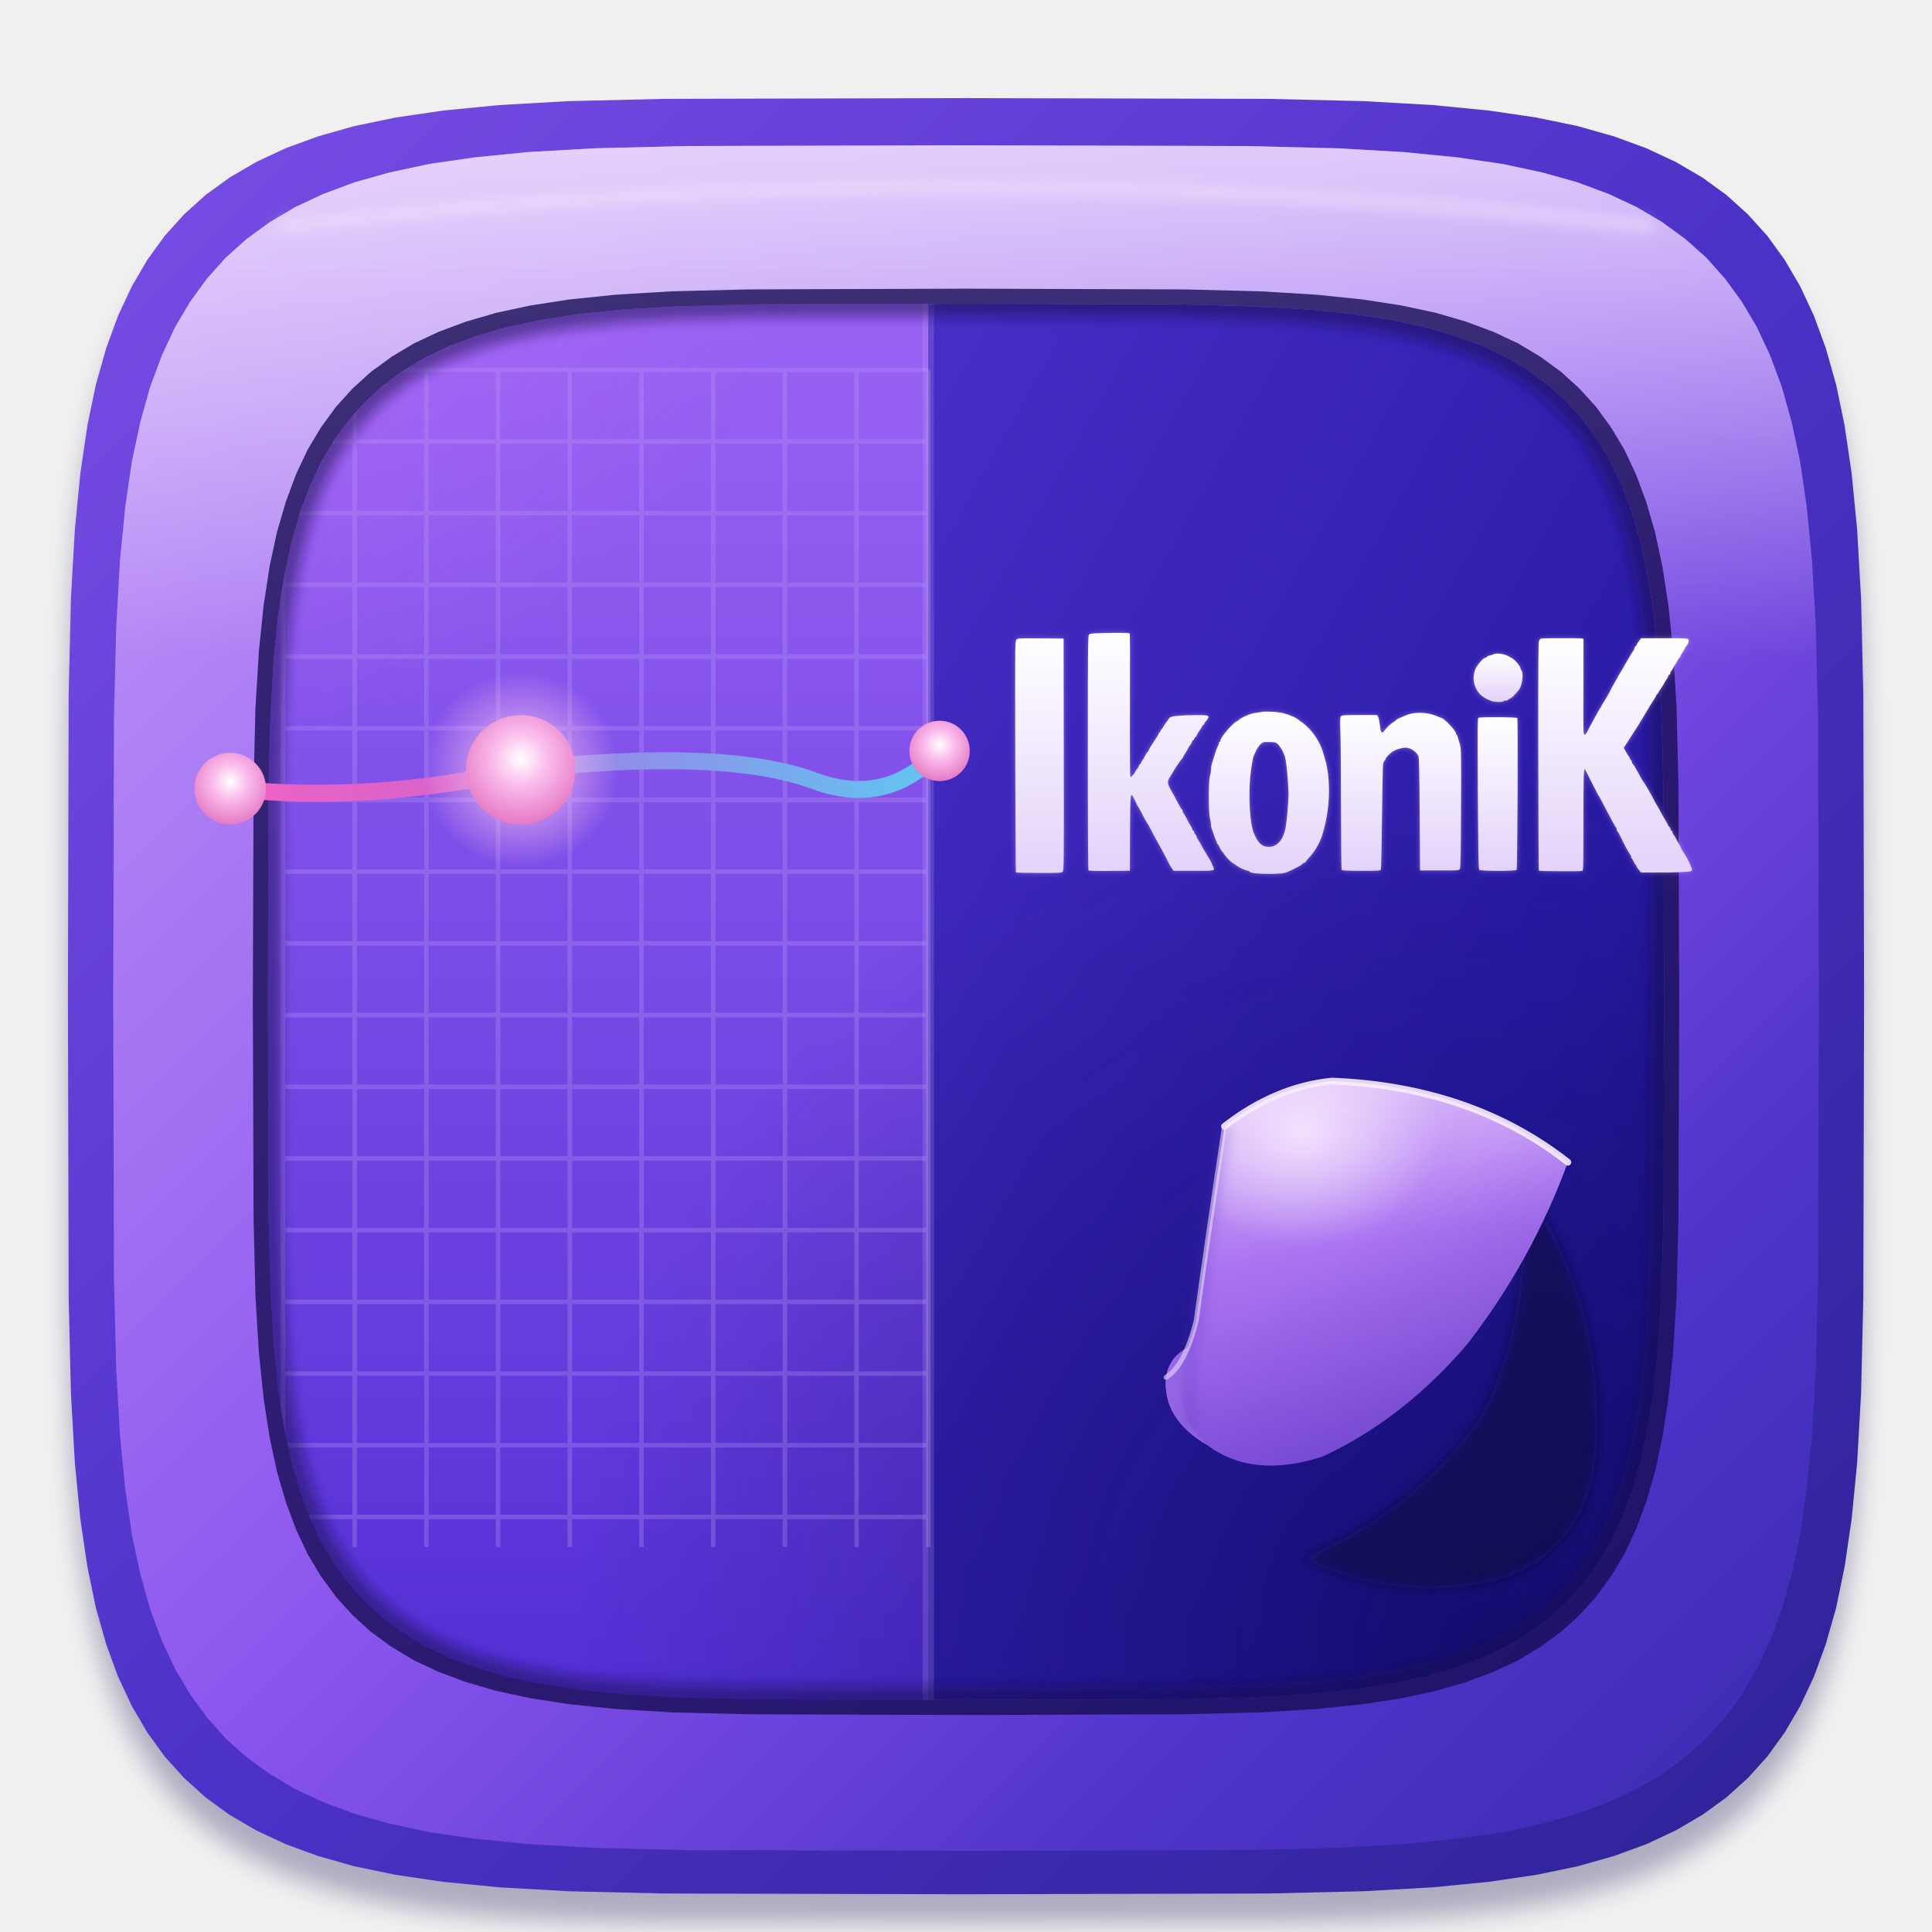
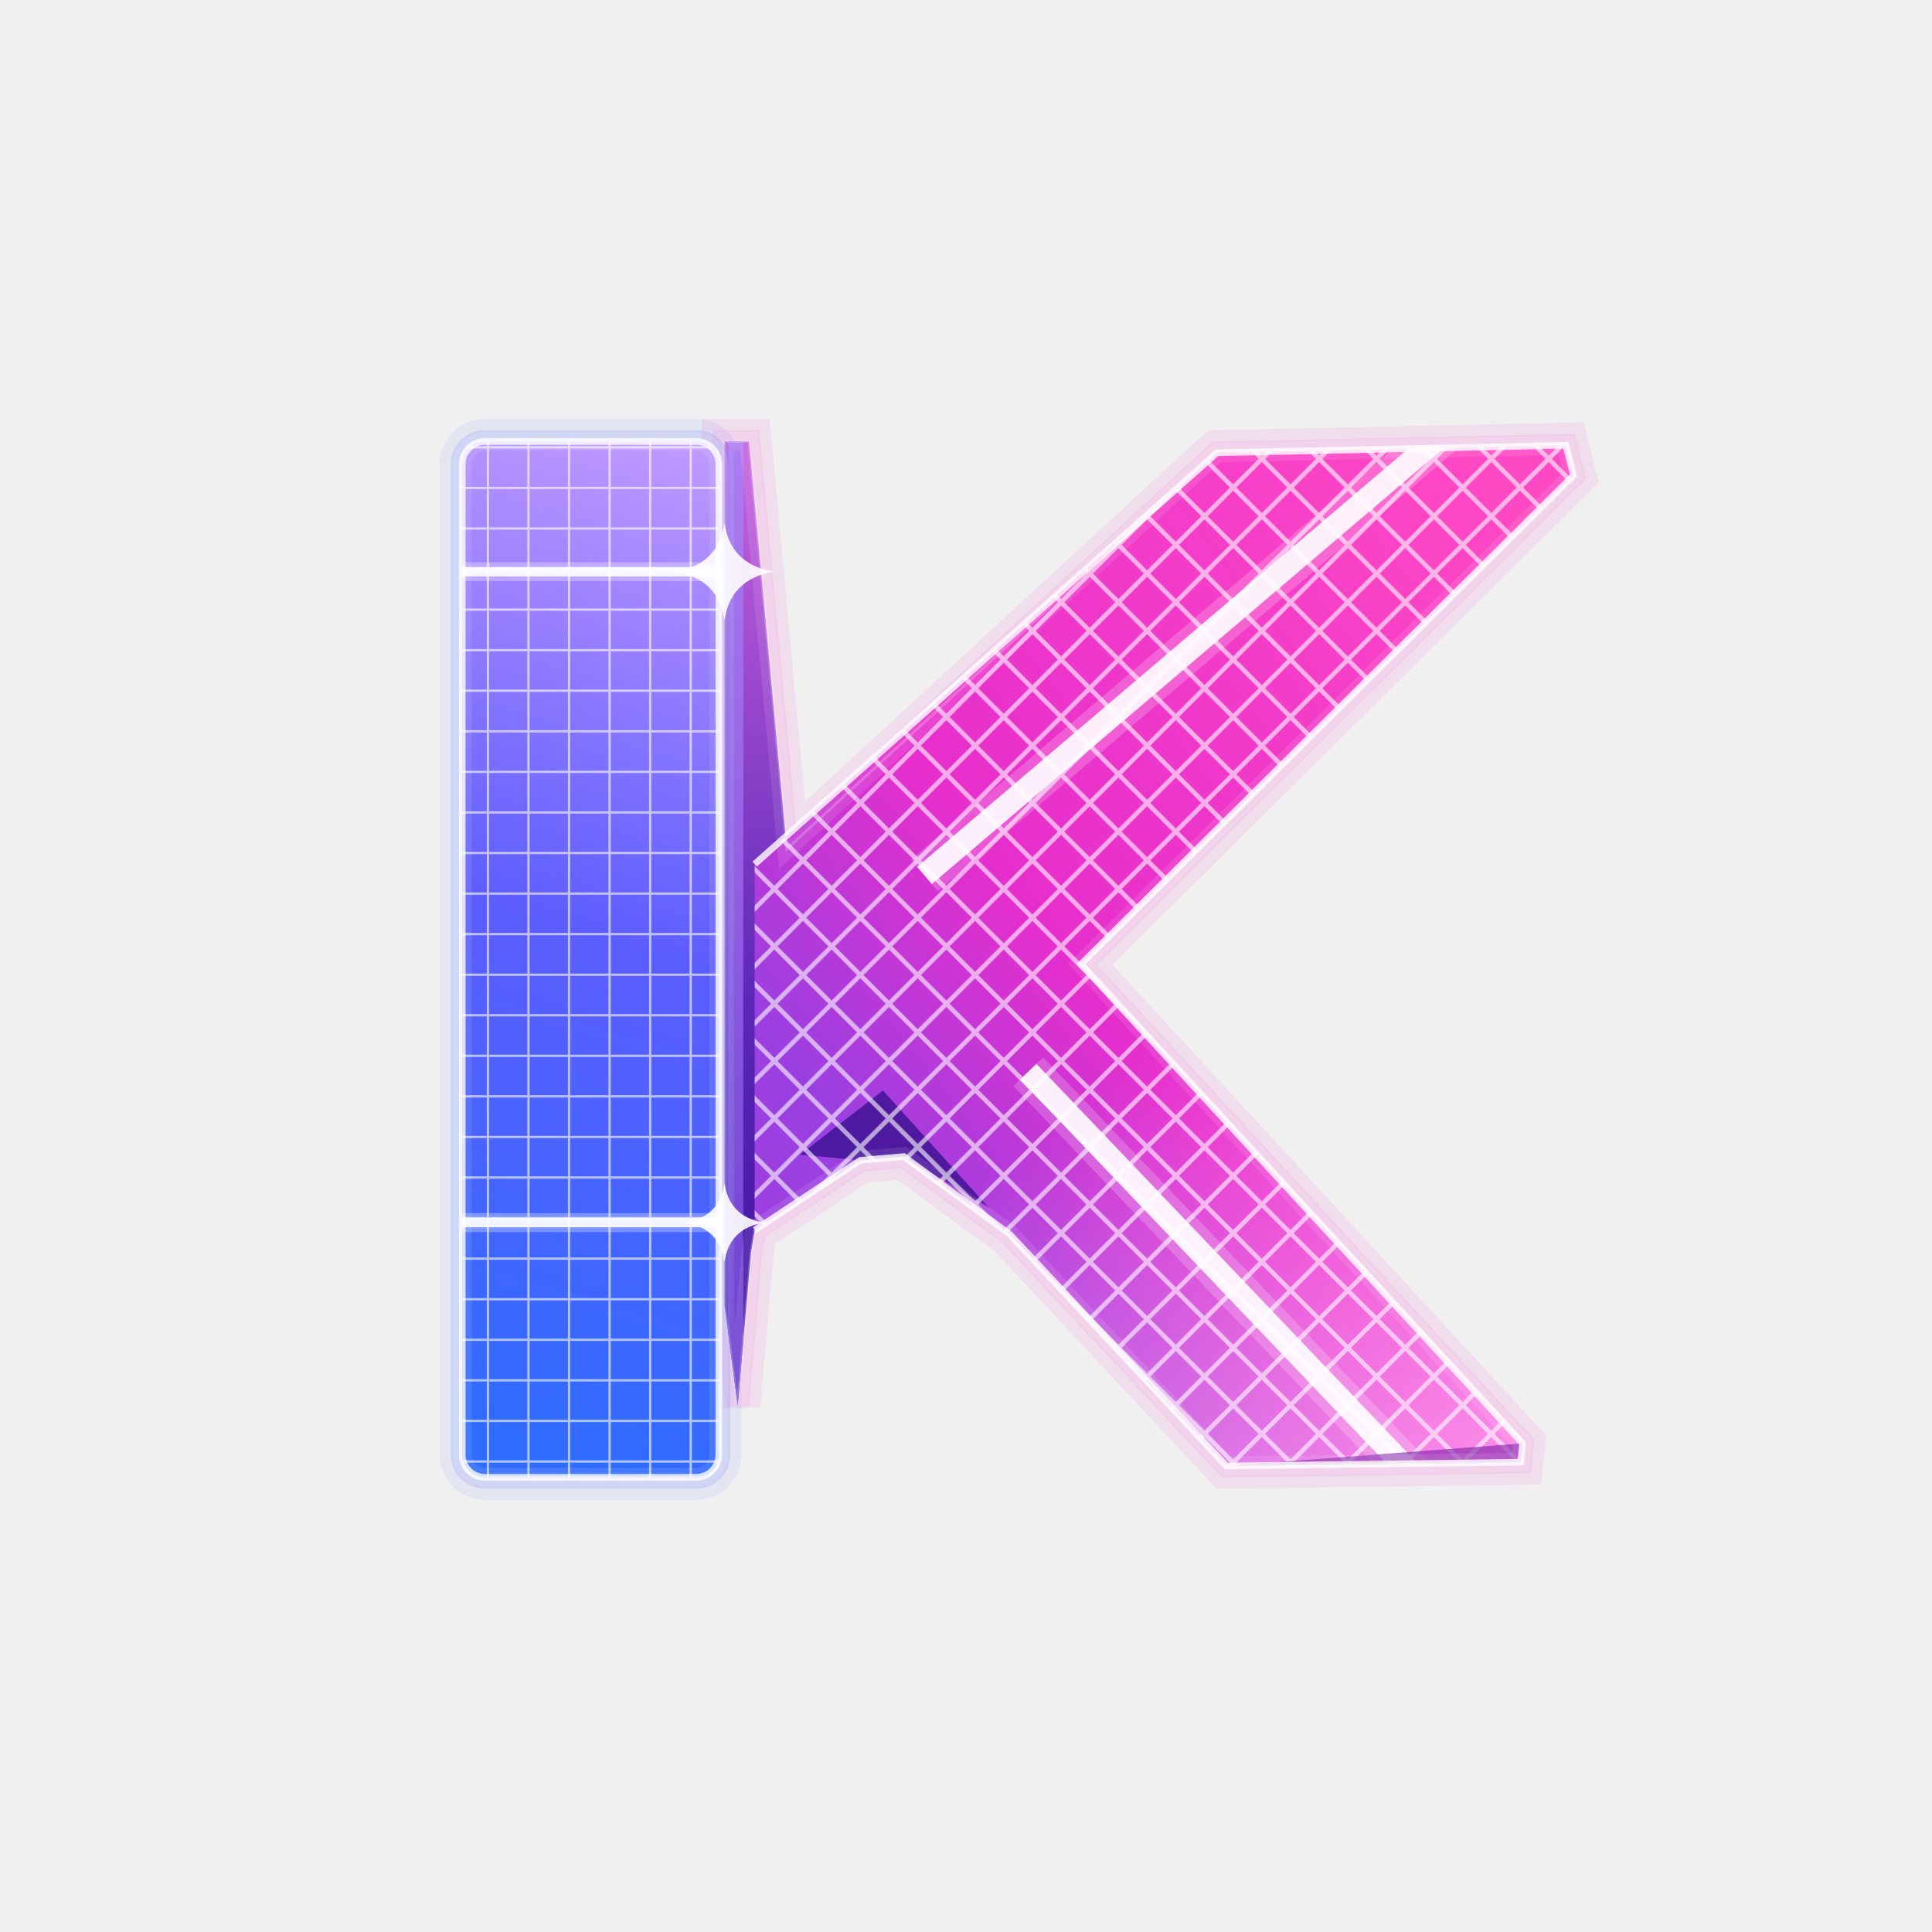
- <svg xmlns="http://www.w3.org/2000/svg" aria-labelledby="t d" viewBox="0 0 1024 1024">
+ <svg xmlns="http://www.w3.org/2000/svg" aria-labelledby="title desc" viewBox="0 0 1024 1024">
  <defs>
-     <linearGradient id="b" x1="0" x2="1" y1="0" y2="1">
-       <stop offset="0" stop-color="#7b4fe6" />
-       <stop offset=".5" stop-color="#4d32c8" />
-       <stop offset="1" stop-color="#2c2294" />
+     <linearGradient id="k" x1="245" x2="400" y1="760" y2="234" gradientUnits="userSpaceOnUse">
+       <stop offset="0" stop-color="#2f6bff" />
+       <stop offset=".5" stop-color="#5c5dff" />
+       <stop offset=".8" stop-color="#9c82ff" />
+       <stop offset="1" stop-color="#c39cff" />
    </linearGradient>
-     <linearGradient id="c" x1="0" x2="1" y1="0" y2="1">
-       <stop offset="0" stop-color="#c49af8" />
-       <stop offset=".5" stop-color="#8a55ee" />
-       <stop offset=".8" stop-color="#4e33c8" />
-       <stop offset="1" stop-color="#3a2bb0" />
+     <linearGradient id="f" x1="445" x2="830" y1="590" y2="290" gradientUnits="userSpaceOnUse">
+       <stop offset="0" stop-color="#9c3fe0" />
+       <stop offset=".3" stop-color="#e62ecc" />
+       <stop offset="1" stop-color="#ff49c4" />
    </linearGradient>
-     <linearGradient id="d" x1="0" x2="0" y1="0" y2="1">
-       <stop offset="0" stop-color="#efe2fd" />
-       <stop offset=".3" stop-color="#efe2fd" stop-opacity="0" />
+     <linearGradient id="i" x1="600" x2="790" y1="560" y2="800" gradientUnits="userSpaceOnUse">
+       <stop offset="0" stop-color="#ffb1f4" stop-opacity="0" />
+       <stop offset="1" stop-color="#ffa9f0" stop-opacity=".8" />
    </linearGradient>
-     <linearGradient id="g" x1="0" x2="0" y1="0" y2="1">
-       <stop offset="0" stop-color="#9a63f4" />
-       <stop offset="1" stop-color="#532fd6" />
+     <linearGradient id="e" x1="0" x2="0" y1="234" y2="760" gradientUnits="userSpaceOnUse">
+       <stop offset="0" stop-color="#b27cf0" />
+       <stop offset="1" stop-color="#6a35c8" />
    </linearGradient>
-     <linearGradient id="h" x1="0" x2="1" y1="0" y2="1">
-       <stop offset="0" stop-color="#4a2fc8" />
-       <stop offset=".6" stop-color="#281aa4" />
-       <stop offset="1" stop-color="#0e0967" />
+     <linearGradient id="c" x1="0" x2="0" y1="250" y2="720" gradientUnits="userSpaceOnUse">
+       <stop offset="0" stop-color="#c45fdc" />
+       <stop offset=".6" stop-color="#5b27b8" />
+       <stop offset="1" stop-color="#3d14a0" />
    </linearGradient>
-     <linearGradient id="s" x1="0" x2="0" y1="0" y2="1">
-       <stop offset="0" stop-color="#fff" />
-       <stop offset="1" stop-color="#e3d2fa" />
-     </linearGradient>
-     <linearGradient id="k" x1=".3" x2=".5" y1="-.1" y2="1">
-       <stop offset="0" stop-color="#ecd3fc" />
-       <stop offset=".5" stop-color="#a972f0" />
-       <stop offset="1" stop-color="#8351de" />
-     </linearGradient>
-     <linearGradient id="l" x1=".2" x2=".9" y1="0" y2="1">
-       <stop offset=".4" stop-color="#5b33c0" stop-opacity="0" />
-       <stop offset="1" stop-color="#3a2390" stop-opacity=".8" />
-     </linearGradient>
-     <linearGradient id="o" x1="0" x2="1" y1="0" y2="0">
-       <stop offset="0" stop-color="#f063c4" />
-       <stop offset="1" stop-color="#cf63ce" />
-     </linearGradient>
-     <linearGradient id="p" x1="0" x2="1" y1="0" y2="0">
-       <stop offset="0" stop-color="#a07be6" />
-       <stop offset="1" stop-color="#5fc7f1" />
-     </linearGradient>
-     <radialGradient id="j" cx=".2" cy=".2" r=".6">
-       <stop offset="0" stop-color="#d993fc" />
-       <stop offset=".6" stop-color="#b86ff6" stop-opacity=".5" />
-       <stop offset="1" stop-color="#b86ff6" stop-opacity="0" />
-     </radialGradient>
-     <radialGradient id="i" cx=".8" cy=".9" r=".6">
-       <stop offset="0" stop-color="#0e0a5e" stop-opacity=".6" />
-       <stop offset="1" stop-color="#0e0a5e" stop-opacity="0" />
-     </radialGradient>
-     <radialGradient id="n" cx=".5" cy=".5" r=".5">
-       <stop offset="0" stop-color="#fbefff" stop-opacity=".8" />
-       <stop offset="1" stop-color="#fbefff" stop-opacity="0" />
-     </radialGradient>
-     <radialGradient id="r" cx=".5" cy=".4" r=".6">
-       <stop offset="0" stop-color="#fff" />
-       <stop offset=".4" stop-color="#fbbdec" />
-       <stop offset="1" stop-color="#e579c5" />
-     </radialGradient>
-     <radialGradient id="q" cx=".5" cy=".5" r=".5">
-       <stop offset="0" stop-color="#ffcaf1" stop-opacity=".9" />
-       <stop offset="1" stop-color="#ffcaf1" stop-opacity="0" />
-     </radialGradient>
+     <path id="a" d="M257 234h112a12 12 0 0 1 12 12v525a12 12 0 0 1-12 12H257a12 12 0 0 1-12-12V246a12 12 0 0 1 12-12" />
+     <path id="b" d="M384 234h13l20 216 228-210 185-4 4 16-261 259 234 254-1 10-156 2-115-123-56-41-23 2-56 37-2 12-7 81-7-53Z" />
+     <path id="g" d="m400 458 245-218 185-4 4 16-261 259 234 254-1 10-156 2-115-123-56-41-23 2-56 37Z" />
    <clipPath id="m">
-       <path d="M649 597q27-21 57-24 74 3 125 43-19 52-53 96-34 40-77 60-37 12-61-6-24-14-22-36 10-6 16-30 7-50 15-103" />
+       <use href="#a" />
    </clipPath>
-     <clipPath id="f">
-       <path d="m882 531-.3 113-1.1 39.7-1.7 29.1-2.4 23.8-3.2 20.3-3.8 17.8-4.6 15.8-5.3 14.2-6.1 12.9-6.9 11.6-7.8 10.5-8.6 9.5-9.5 8.6-10.5 7.8-11.6 6.9-12.9 6.1-14.2 5.3-15.8 4.6-17.8 3.8-20.3 3.2-23.8 2.4-29.1 1.7-39.7 1.1-113 .3-113-.3-39.7-1.1-29.1-1.7-23.8-2.4-20.3-3.2-17.8-3.8-15.8-4.6-14.2-5.3-12.9-6.1-11.6-6.9-10.5-7.8-9.5-8.6-8.6-9.5-7.8-10.5-6.9-11.6-6.1-12.9-5.3-14.2-4.6-15.8-3.8-17.8-3.2-20.3-2.4-23.8-1.7-29.1-1.1-39.7-.3-113 .3-113 1.1-39.7 1.7-29.1 2.4-23.8 3.2-20.3 3.8-17.8 4.6-15.8 5.3-14.2 6.1-12.9 6.9-11.6 7.8-10.5 8.6-9.5 9.5-8.6 10.5-7.8 11.6-6.9 12.9-6.1 14.2-5.3 15.8-4.6 17.8-3.8 20.3-3.2 23.8-2.4 29.1-1.7 39.7-1.1 113-.3 113 .3 39.7 1.1 29.1 1.7 23.8 2.4 20.3 3.2 17.8 3.8 15.8 4.6 14.2 5.3 12.9 6.1 11.6 6.9 10.5 7.8 9.5 8.6 8.6 9.5 7.8 10.5 6.9 11.6 6.1 12.9 5.3 14.2 4.6 15.8 3.8 17.8 3.2 20.3 2.4 23.8 1.7 29.1 1.1 39.7Z" />
+     <clipPath id="d">
+       <use href="#b" />
    </clipPath>
-     <filter id="e" width="180%" height="180%" x="-40%" y="-40%">
-       <feGaussianBlur stdDeviation="3.2" />
-     </filter>
-     <filter id="a" width="200%" height="200%" x="-50%" y="-50%">
-       <feGaussianBlur stdDeviation="6" />
-     </filter>
+     <pattern id="l" width="21.5" height="21.5" patternUnits="userSpaceOnUse">
+       <path fill="none" stroke="#fff" stroke-opacity=".6" stroke-width="2.4" d="M21.5 0H0v21.5" />
+     </pattern>
+     <pattern id="j" width="30.4" height="30.4" patternUnits="userSpaceOnUse">
+       <path fill="none" stroke="#fff" stroke-opacity=".6" stroke-width="2.4" d="m0 0 30.4 30.4m0-30.4L0 30.4" />
+     </pattern>
  </defs>
-   <path fill="#160c52" d="m988 528-.4 159.9-1.2 50.9-2.1 36.8-2.9 29.6-3.7 25.1-4.5 21.8-5.5 19.4-6.3 17.2-7.3 15.6-8.2 14-9.2 12.7-10.3 11.4-11.4 10.3-12.7 9.2-14 8.2-15.6 7.3-17.2 6.3-19.4 5.5-21.8 4.5-25.1 3.7-29.6 2.9-36.8 2.1-50.9 1.2-159.9.4-159.9-.4-50.9-1.2-36.8-2.1-29.6-2.9-25.1-3.7-21.8-4.5-19.4-5.5-17.2-6.3-15.6-7.3-14-8.2-12.7-9.2-11.4-10.3L87.3 931l-9.2-12.7-8.2-14-7.3-15.6-6.3-17.2-5.5-19.4-4.5-21.8-3.7-25.1-2.9-29.6-2.1-36.8-1.2-50.9L36 528l.4-159.9 1.2-50.9 2.1-36.8 2.9-29.6 3.7-25.1 4.5-21.8 5.5-19.4 6.3-17.2 7.3-15.6 8.2-14 9.2-12.7 10.3-11.4 11.4-10.3 12.7-9.2 14-8.2 15.6-7.3 17.2-6.3 19.4-5.5 21.8-4.5 25.1-3.7 29.6-2.9 36.8-2.1 50.9-1.2L512 52l159.9.4 50.9 1.2 36.8 2.1 29.6 2.9 25.1 3.7 21.8 4.5 19.4 5.5 17.2 6.3 15.6 7.3 14 8.2 12.7 9.2 11.4 10.3 10.3 11.4 9.2 12.7 8.2 14 7.3 15.6 6.3 17.2 5.5 19.4 4.5 21.8 3.7 25.1 2.9 29.6 2.1 36.8 1.2 50.9Z" filter="url(#a)" opacity=".3" transform="translate(0 16)" />
-   <path fill="url(#b)" d="m988 528-.4 159.9-1.2 50.9-2.1 36.8-2.9 29.6-3.7 25.1-4.5 21.8-5.5 19.4-6.3 17.2-7.3 15.6-8.2 14-9.2 12.7-10.3 11.4-11.4 10.3-12.7 9.2-14 8.2-15.6 7.3-17.2 6.3-19.4 5.5-21.8 4.5-25.1 3.7-29.6 2.9-36.8 2.1-50.9 1.2-159.9.4-159.9-.4-50.9-1.2-36.8-2.1-29.6-2.9-25.1-3.7-21.8-4.5-19.4-5.5-17.2-6.3-15.6-7.3-14-8.2-12.7-9.2-11.4-10.3L87.3 931l-9.2-12.7-8.2-14-7.3-15.6-6.3-17.2-5.5-19.4-4.5-21.8-3.7-25.1-2.9-29.6-2.1-36.8-1.2-50.9L36 528l.4-159.9 1.2-50.9 2.1-36.8 2.9-29.6 3.7-25.1 4.5-21.8 5.5-19.4 6.3-17.2 7.3-15.6 8.2-14 9.2-12.7 10.3-11.4 11.4-10.3 12.7-9.2 14-8.2 15.6-7.3 17.2-6.3 19.4-5.5 21.8-4.5 25.1-3.7 29.6-2.9 36.8-2.1 50.9-1.2L512 52l159.9.4 50.9 1.2 36.8 2.1 29.6 2.9 25.1 3.7 21.8 4.5 19.4 5.5 17.2 6.3 15.6 7.3 14 8.2 12.7 9.2 11.4 10.3 10.3 11.4 9.2 12.7 8.2 14 7.3 15.6 6.3 17.2 5.5 19.4 4.5 21.8 3.7 25.1 2.9 29.6 2.1 36.8 1.2 50.9Z" />
-   <path fill="url(#c)" d="m964 529-.4 148.5-1.2 48.4-2 35.1-2.8 28.3-3.5 24.1-4.5 21-5.2 18.6-6.2 16.6-7 15-8 13.5-8.9 12.2-9.9 11.1-11.1 9.9-12.2 8.9-13.5 8-15 7-16.6 6.2-18.6 5.2-21 4.5-24.1 3.5-28.3 2.8-35.1 2-48.4 1.2-148.5.4-148.5-.4-48.4-1.2-35.1-2-28.3-2.8-24.1-3.5-21-4.5-18.6-5.2-16.6-6.2-15-7-13.5-8-12.2-8.9-11.1-9.9-9.9-11.1-8.9-12.2-8-13.5-7-15-6.2-16.6-5.2-18.6-4.5-21-3.5-24.1-2.8-28.3-2-35.1-1.2-48.4L60 529l.4-148.5 1.2-48.4 2-35.1 2.8-28.3 3.5-24.1 4.5-21 5.2-18.6 6.2-16.6 7-15 8-13.5 8.9-12.2 9.9-11.1 11.1-9.9 12.2-8.9 13.5-8 15-7 16.6-6.2 18.6-5.2 21-4.5 24.1-3.5 28.3-2.8 35.1-2 48.4-1.2L512 77l148.5.4 48.4 1.2 35.1 2 28.3 2.8 24.1 3.5 21 4.5 18.6 5.2 16.6 6.2 15 7 13.5 8 12.2 8.9 11.1 9.9 9.9 11.1 8.9 12.2 8 13.5 7 15 6.2 16.6 5.2 18.6 4.5 21 3.5 24.1 2.8 28.3 2 35.1 1.2 48.4Z" />
-   <path fill="url(#d)" d="m964 529-.4 148.5-1.2 48.4-2 35.1-2.8 28.3-3.5 24.1-4.5 21-5.2 18.6-6.2 16.6-7 15-8 13.5-8.9 12.2-9.9 11.1-11.1 9.9-12.2 8.9-13.5 8-15 7-16.6 6.2-18.6 5.2-21 4.5-24.1 3.5-28.3 2.8-35.1 2-48.4 1.2-148.5.4-148.5-.4-48.4-1.2-35.1-2-28.3-2.8-24.1-3.5-21-4.5-18.6-5.2-16.6-6.2-15-7-13.5-8-12.2-8.9-11.1-9.9-9.9-11.1-8.9-12.2-8-13.5-7-15-6.2-16.6-5.2-18.6-4.5-21-3.5-24.1-2.8-28.3-2-35.1-1.2-48.4L60 529l.4-148.5 1.2-48.4 2-35.1 2.8-28.3 3.5-24.1 4.5-21 5.2-18.6 6.2-16.6 7-15 8-13.5 8.9-12.2 9.9-11.1 11.1-9.9 12.2-8.9 13.5-8 15-7 16.6-6.2 18.6-5.2 21-4.5 24.1-3.5 28.3-2.8 35.1-2 48.4-1.2L512 77l148.5.4 48.4 1.2 35.1 2 28.3 2.8 24.1 3.5 21 4.5 18.6 5.2 16.6 6.2 15 7 13.5 8 12.2 8.9 11.1 9.9 9.9 11.1 8.9 12.2 8 13.5 7 15 6.2 16.6 5.2 18.6 4.5 21 3.5 24.1 2.8 28.3 2 35.1 1.2 48.4Z" opacity=".8" />
-   <path fill="none" stroke="#f3e7fd" stroke-linecap="round" stroke-width="6" d="M150 120q362-42 724 0" filter="url(#e)" opacity=".5" />
-   <path fill="#170c54" d="m890 531-.4 115.5-1 40.5-1.8 29.7-2.5 24.3-3.2 20.8-3.9 18.2-4.7 16.1-5.4 14.5-6.2 13.2-7.1 11.8-7.9 10.8-8.8 9.7-9.7 8.8-10.8 7.9-11.8 7.1-13.2 6.2-14.5 5.4-16.1 4.7-18.2 3.9-20.8 3.2-24.3 2.5-29.7 1.8-40.5 1-115.5.4-115.5-.4-40.5-1-29.7-1.8-24.3-2.5-20.8-3.2-18.2-3.9-16.1-4.7-14.5-5.4-13.2-6.2-11.8-7.1-10.8-7.9-9.7-8.8-8.8-9.7-7.9-10.8-7.1-11.8-6.2-13.2-5.4-14.5-4.7-16.1-3.9-18.2-3.2-20.8-2.5-24.3-1.8-29.7-1-40.5L134 531l.4-115.5 1-40.5 1.8-29.7 2.5-24.3 3.2-20.8 3.9-18.2 4.7-16.1 5.4-14.5 6.2-13.2 7.1-11.8 7.9-10.8 8.8-9.7 9.7-8.8 10.8-7.9 11.8-7.1 13.2-6.2 14.5-5.4 16.1-4.7 18.2-3.9 20.8-3.2 24.3-2.5 29.7-1.8 40.5-1L512 153l115.5.4 40.5 1 29.7 1.8 24.3 2.5 20.8 3.2 18.2 3.9 16.1 4.7 14.5 5.4 13.2 6.2 11.8 7.1 10.8 7.9 9.7 8.8 8.8 9.7 7.9 10.8 7.1 11.8 6.2 13.2 5.4 14.5 4.7 16.1 3.9 18.2 3.2 20.8 2.5 24.3 1.8 29.7 1 40.5Z" opacity=".8" />
-   <g clip-path="url(#f)">
-     <path fill="url(#g)" d="m882 531-.3 113-1.1 39.7-1.7 29.1-2.4 23.8-3.2 20.3-3.8 17.8-4.6 15.8-5.3 14.2-6.1 12.9-6.9 11.6-7.8 10.5-8.6 9.5-9.5 8.6-10.5 7.8-11.6 6.9-12.9 6.1-14.2 5.3-15.8 4.6-17.8 3.8-20.3 3.2-23.8 2.4-29.1 1.7-39.7 1.1-113 .3-113-.3-39.7-1.1-29.1-1.7-23.8-2.4-20.3-3.2-17.8-3.8-15.8-4.6-14.2-5.3-12.9-6.1-11.6-6.9-10.5-7.8-9.5-8.6-8.6-9.5-7.8-10.5-6.9-11.6-6.1-12.9-5.3-14.2-4.6-15.8-3.8-17.8-3.2-20.3-2.4-23.8-1.7-29.1-1.1-39.7-.3-113 .3-113 1.1-39.7 1.7-29.1 2.4-23.8 3.2-20.3 3.8-17.8 4.6-15.8 5.3-14.2 6.1-12.9 6.9-11.6 7.8-10.5 8.6-9.5 9.5-8.6 10.5-7.8 11.6-6.9 12.9-6.1 14.2-5.3 15.8-4.6 17.8-3.8 20.3-3.2 23.8-2.4 29.1-1.7 39.7-1.1 113-.3 113 .3 39.7 1.1 29.1 1.7 23.8 2.4 20.3 3.2 17.8 3.8 15.8 4.6 14.2 5.3 12.9 6.1 11.6 6.9 10.5 7.8 9.5 8.6 8.6 9.5 7.8 10.5 6.9 11.6 6.1 12.9 5.3 14.2 4.6 15.8 3.8 17.8 3.2 20.3 2.4 23.8 1.7 29.1 1.1 39.7Z" />
-     <path fill="url(#h)" d="M492 110h470v840H492z" />
-     <path fill="url(#i)" d="M140 150h800v800H140z" />
-     <ellipse cx="232" cy="232" fill="url(#j)" opacity=".7" rx="340" ry="300" />
-     <path fill="none" stroke="#b79bf3" stroke-width="2.4" d="M150 196v624m38-624v624m38-624v624m38-624v624m38-624v624m38-624v624m38-624v624m38-624v624m38-624v624m38-624v624M150 196h342m-342 38h342m-342 38h342m-342 38h342m-342 38h342m-342 38h342m-342 38h342m-342 38h342m-342 38h342m-342 38h342m-342 38h342m-342 38h342m-342 38h342m-342 38h342m-342 38h342m-342 38h342m-342 38h342" opacity=".3" />
-     <path fill="#c9a8fa" d="M489 150h6v800h-6z" opacity=".2" />
-     <path fill="none" stroke="#130a4e" stroke-width="14" d="m882 531-.3 113-1.1 39.7-1.7 29.1-2.4 23.8-3.2 20.3-3.8 17.8-4.6 15.8-5.3 14.2-6.1 12.9-6.9 11.6-7.8 10.5-8.6 9.5-9.5 8.6-10.5 7.8-11.6 6.9-12.9 6.1-14.2 5.3-15.8 4.6-17.8 3.8-20.3 3.2-23.8 2.4-29.1 1.7-39.7 1.1-113 .3-113-.3-39.7-1.1-29.1-1.7-23.8-2.4-20.3-3.2-17.8-3.8-15.8-4.6-14.2-5.3-12.9-6.1-11.6-6.9-10.5-7.8-9.5-8.6-8.6-9.5-7.8-10.5-6.9-11.6-6.1-12.9-5.3-14.2-4.6-15.8-3.8-17.8-3.2-20.3-2.4-23.8-1.7-29.1-1.1-39.7-.3-113 .3-113 1.1-39.7 1.7-29.1 2.4-23.8 3.2-20.3 3.8-17.8 4.6-15.8 5.3-14.2 6.1-12.9 6.9-11.6 7.8-10.5 8.6-9.5 9.5-8.6 10.5-7.8 11.6-6.9 12.9-6.1 14.2-5.3 15.8-4.6 17.8-3.8 20.3-3.2 23.8-2.4 29.1-1.7 39.7-1.1 113-.3 113 .3 39.7 1.1 29.1 1.7 23.8 2.4 20.3 3.2 17.8 3.8 15.8 4.6 14.2 5.3 12.9 6.1 11.6 6.9 10.5 7.8 9.5 8.6 8.6 9.5 7.8 10.5 6.9 11.6 6.1 12.9 5.3 14.2 4.6 15.8 3.8 17.8 3.2 20.3 2.4 23.8 1.7 29.1 1.1 39.7Z" filter="url(#e)" opacity=".5" />
-     <path fill="#0c0840" d="M806 626q46 64 40 146-6 52-54 66-52 12-102-12 58-24 94-74 28-52 22-126" filter="url(#e)" opacity=".6" />
-     <path fill="url(#k)" d="M649 597q27-21 57-24 74 3 125 43-19 52-53 96-34 40-77 60-37 12-61-6-24-14-22-36 10-6 16-30 7-50 15-103" />
-     <path fill="#9667e6" d="M640 766q-24-14-22-36 2-14 18-18-10 10-10 28 2 16 14 26" />
-     <path fill="url(#l)" d="M649 597q27-21 57-24 74 3 125 43-19 52-53 96-34 40-77 60-37 12-61-6-24-14-22-36 10-6 16-30 7-50 15-103" opacity=".5" />
-     <g clip-path="url(#m)">
-       <ellipse cx="690" cy="600" fill="url(#n)" rx="74" ry="60" />
-     </g>
-     <path fill="none" stroke="#5a36be" stroke-width="5" d="M649 597q-8 55-15 105-6 26-2 56" filter="url(#e)" opacity=".3" />
-     <path fill="none" stroke="#f8ecfe" stroke-linecap="round" stroke-width="3.6" d="M649 597q27-21 57-24 74 3 125 43" opacity=".9" />
-     <path fill="none" stroke="#ecd8fb" stroke-linecap="round" stroke-width="2.6" d="M649 597q-8 53-15 103-6 24-16 30" opacity=".6" />
+   <use fill="none" stroke="#f33fc8" stroke-opacity=".1" stroke-width="24" href="#b" />
+   <use fill="none" stroke="#f33fc8" stroke-opacity=".1" stroke-width="12" href="#b" />
+   <use fill="url(#c)" href="#b" />
+   <g clip-path="url(#d)">
+     <path fill="url(#e)" d="M386 234h8v526h-8z" />
  </g>
-   <path fill="none" stroke="url(#o)" stroke-linecap="round" stroke-width="9" d="M122 418q74 8 154-10" />
-   <path fill="none" stroke="url(#p)" stroke-linecap="round" stroke-width="9" d="M276 408q108-12 156 6 38 14 66-16" />
-   <circle cx="276" cy="408" r="52" fill="url(#q)" />
-   <circle cx="122" cy="418" r="19" fill="url(#r)" />
-   <circle cx="276" cy="408" r="29" fill="url(#r)" />
-   <circle cx="498" cy="398" r="16" fill="url(#r)" />
-   <g filter="url(#e)" opacity=".5" transform="translate(537.8 335.2)scale(.384)">
-     <g fill="#cfa9ff">
-       <path d="M119.2 1c-13.7.4-15.5.7-16.8 2.4-1.2 1.7-1.4 25.6-1.4 163.1 0 100.3.4 161.5.9 162s12.3.9 29 .7l28.1-.3.2-52.2c.3-57.3.4-57.6 5.8-46.7 1.6 3 3.1 6.2 3.4 7s1.5 2.8 2.6 4.5c1 1.6 3.5 6.2 5.5 10.1 1.9 3.9 4.5 8.7 5.8 10.5s3.3 5.4 4.6 7.9c2.8 5.6 7.8 14.9 11.6 21.5l7.1 13.2 5.3 10 1.6 3.3q1 2.4 4.9 8.2l1.8 2.8h27.9c31.4 0 29.7.5 25.9-7.5l-2-4.8c0-.5-1.3-2.7-2.8-5a44 44 0 0 1-3.5-5.7l-2.6-4.5c-1.1-1.7-3.4-5.7-5.1-9a83 83 0 0 0-4.6-7.6 5 5 0 0 1-1.4-3.1c0-.9-.7-2.1-1.5-2.8s-1.5-2-1.5-3q-.2-1.7-1.5-2.4a3 3 0 0 1-1.5-2.2c0-1-.6-2.5-1.4-3.3a88 88 0 0 1-5.7-10.1 52 52 0 0 0-5.1-8.8c-.5-.2-.8-1.2-.8-2.2s-.6-2.3-1.3-2.7-2.9-4.2-5-8.3l-6.7-12.5c-8.9-15.1-9.2-17.1-4.2-24.8l3.7-6a148 148 0 0 1 13.5-19.8 29 29 0 0 1 3.5-6.3c1.9-2.9 3.5-5.6 3.5-6a32 32 0 0 1 3-4.8c1.7-2.2 3-4.7 3-5.5q.1-1.2 1-1.3t2-2.5 2-2.5 1-1.3a26 26 0 0 1 4-7c2.2-3 4-6 4-6.5q.1-.9 1.5-1.6 1.3-.6 1.5-2 0-1.3.8-1.8c.4-.2 1.7-1.8 3-3.6 3.9-5.5 2.3-6.2-13.7-6.1-23.1.1-35.3 1.2-37.8 3.4-1.3 1.1-2.3 2.3-2.3 2.8a9 9 0 0 1-2.3 3.2 45 45 0 0 0-4.2 6.2 16 16 0 0 1-3.2 4.6 3 3 0 0 0-1.3 2.2q0 1.4-1 1.5t-1 1.1c0 1.1-3.1 6.1-10.6 17.4a25 25 0 0 0-3.4 6.2q-.1 1.2-1.3 2a16 16 0 0 0-3.2 4.8c-1.1 2.2-3 5.4-4.2 7.1a12 12 0 0 0-2.3 4.2q0 1.1-.9 1.2c-.5 0-1.4 1.4-2 3-.5 1.7-1.4 3-1.8 3s-1.4 1.4-2.2 3c-1.9 4.4-6.1 9.1-7.3 8.4-.7-.5-.9-31.9-.7-99 .2-54 .1-98.6-.3-99-.9-.9-19.2-1.1-39.6-.4M2.4 10.1C.5 12.2.5 15.6.8 171.4c.2 87.5.6 159.4.9 159.8.2.5 14.5.8 31.7.8 29.1 0 31.4-.1 32.9-1.8 1.6-1.7 1.7-14 1.5-161.8L67.5 8.5l-31.6-.3C4.8 8 4.3 8 2.4 10.1M725 9.4q-.2 1.3-1.2 1.9c-1 .3-1.3 32.8-1.1 158.6.1 87.1.5 158.6.8 159 .7.7 57 1 59.8.3 1.6-.4 1.7-4.5 1.7-69.1 0-61.3.4-73.2 2.3-71.1l4.6 9 5 10 6.5 12.5a52 52 0 0 0 3.6 6.5l2.5 4.5 7.4 14 8.5 16c1.7 3.3 3.7 6.6 4.3 7.3.7.7 1.3 2.2 1.3 3.2s.4 2 .8 2.2c.5.1 3.2 5 6 10.8a174 174 0 0 0 12.1 22.3c.6.6 1.1 1.9 1.1 2.9q0 1.6.8 1.8c.4 0 1.6 2 2.7 4.5s2.3 4.5 2.8 4.5q.6.2.7 1.2c0 .7 1.5 3 3.3 5.2l3.3 3.9 15.5.1c25.7.2 51.3-.7 53.2-1.8.9-.6 1.7-1.8 1.7-2.7a115 115 0 0 0-13.3-25.6 20 20 0 0 1-2.7-5.5 5 5 0 0 0-1.4-2.7c-.7-.9-2.8-4.4-4.6-7.9a39 39 0 0 0-4.1-6.8q-.8-.6-.9-2.4-.2-1.7-1.5-2.4c-.8-.3-1.5-1.5-1.5-2.6q0-1.8-.9-2c-.5 0-2-2.1-3.2-4.8a45 45 0 0 0-3.5-6.2c-.6-.8-3-5.1-5.4-9.5-2.3-4.4-4.6-8.5-5-9s-2.7-4.6-5-9a276 276 0 0 0-14.9-25.5q-.9-.7-5.4-9.3a23 23 0 0 0-2.7-4.7l-2.5-4.5a18 18 0 0 0-3.2-4.8c-.7-.4-1.3-1.6-1.3-2.6s-.7-2.4-1.5-3.1q-1.4-1.2-1.5-2.3c0-.6-.6-1.8-1.4-2.6a64 64 0 0 1-4.1-6.7l-2.9-5.2 4.6-6.8 16.6-26c1.2-2.2 3.1-5.3 4.2-6.9l3-5c.6-1.1 1.9-3.4 3-5l3-5c1.4-2.7 2.8-4.9 7.3-11.8 2-3.1 3.7-6.2 3.7-6.7q.1-1 1-1 1-.1 1-1.1c0-.6 1.8-3.6 4-6.6 2.2-3.1 4-6 4-6.5a26 26 0 0 1 3-5c1.7-2.2 3-4.7 3-5.5q.1-1.3 1.5-1.9 1.3-.7 1.5-2.4 0-1.8.9-2.4c.5-.3 1.9-2.5 3.1-4.8a24 24 0 0 1 2.9-4.8 32 32 0 0 0 2.6-4.5 16 16 0 0 1 3.2-4.8q1.2-.8 1.3-1.9c.1-1.1 1.4-3 3-5.5 1.7-2.4 3-4.8 3-5.3s.6-1.5 1.3-2.2c3.1-3.4 4.8-7.7 3.7-9.8-1-1.9-2-2-33.3-2l-32.2.1-3.2 4.4A21 21 0 0 0 858 18q0 .9-.9 1c-.5 0-1.2 1.2-1.6 2.7-.3 1.5-1 3-1.4 3.3-.7.5-14 22.9-15.4 26l-2.7 4.5c-1.1 1.6-2.9 4.8-4.1 7l-3.9 7-4.5 8A159 159 0 0 1 811 99.2a23 23 0 0 1-2.7 5.1c-1.5 2.3-3.7 6-4.8 8.2l-6.3 11.5a226 226 0 0 0-6.4 12.2q-2.3 4.7-4.1 4.8c-1.8 0-1.9-2.5-1.7-64.8.1-35.6.2-65.5.1-66.5C785 8.1 782.9 8 755 8c-25.2 0-30 .2-30 1.4m-65 21.1c-1.4.8-3.5 1.4-4.6 1.5-1.2 0-2.7.7-3.4 1.5q-1.2 1.3-2.5 1.5c-2.4 0-10.3 8.9-13.2 14.8A32.5 32.5 0 0 0 644 87c1 .5 2.4 1.6 3.2 2.2 1.6 1.5 7 4.1 11.9 5.7 4.4 1.4 14.6 1.5 15.4.1.3-.6 1.9-1 3.6-1 1.6 0 2.9-.4 2.9-1s1.1-1.2 2.5-1.6c2-.5 7.1-5.4 12.2-11.8 4.8-5.8 7.1-22.8 3.8-27.2-.8-1-1.5-2.5-1.5-3.3 0-2.8-8.3-12.1-12.5-14.1l-3.5-1.9c-6.4-3.8-17.6-5.1-22-2.6" />
-       <path d="M341.9 109.4c-.4.4-4 1-8.1 1.5-5.5.6-9.7 1.9-16.1 5a34 34 0 0 0-8.7 5.1q-.1 1-1 1c-4.2 0-24 22.5-24 27.2q0 1.7-1 1.8t-1 1.8c0 1-.6 2.6-1.4 3.7A93 93 0 0 0 276 169l-4.1 13.4c-.5 1.6-.9 4.7-.9 7s-.7 6.3-1.5 9c-2.1 7-2.1 49.7 0 57.9.8 3.2 1.5 7.3 1.5 9.2s.6 4.9 1.4 6.7 2.2 5.8 3.1 8.8c1 3 2.2 5.9 2.6 6.4q.8 1.1.9 2.8t.9 1.8c.5 0 1.4 1.2 2 2.7 1.4 3.6 2.9 6 6.3 9.8a55 55 0 0 0 12.3 13.5 17 17 0 0 1 4.1 2.7 51 51 0 0 0 17.1 8.3c1.2 0 2.3.5 2.5 1.2.6 1.8 12.2 3.2 26.8 3.1 14.8-.1 20.9-.7 25.5-2.7 10.4-4.6 18.3-8.8 20-10.5 1-1.2 2.4-2.1 3.1-2.1q1.2 0 1.6-.9c.2-.5 2.3-3.1 4.8-5.8a88 88 0 0 0 18-29.8 208 208 0 0 0 8.6-86c-1-6.6-2.3-14-3.1-16.5l-3-10.5a84 84 0 0 0-29.8-44.5c-.5 0-1.5-.6-2.2-1.3a39 39 0 0 0-11.9-7.1c-4.4-2-10.9-4.1-14.5-4.7a124 124 0 0 0-26.2-1.5M364 155a45 45 0 0 1 10.4 23.5c1.3 6.9 3.6 34.7 3.6 44 0 10.4-2.3 37.3-3.9 46-3.2 17.8-11.6 27.5-23.6 27.5-9.2 0-14.7-5.2-20.6-19.5-5-12.2-7.3-47.9-4.9-75.5 1.1-12 3.5-27.1 4.9-30.5 4.7-11.3 8.6-16.9 13.2-18.8.8-.4 5-.5 9.4-.4 7.7.2 8.1.4 11.5 3.7m183.9-43c-2.6.4-7.7 2.2-11.3 3.9l-7.2 3.1q-.7 0-4.9 3.7-1.2 1.2-2.2 1.3a54 54 0 0 0-12.7 12.5c-3.2 3.5-4.2 2-5.6-8.5q-1.7-14-4.4-14h-24.5c-20.9.1-23.6.3-24.8 1.8-1.2 1.4-1.3 5.5-.7 23.2.4 11.8.8 58.8.8 104.5.1 45.7.5 83.6.9 84.2.6 1 7.2 1.3 27.2 1.3 24.1 0 26.3-.1 27-1.8.4-.9 1.1-33.2 1.5-71.7s1.1-71.7 1.5-73.7c.4-2.1 1.3-4.2 2.1-4.9.8-.6 1.4-1.7 1.4-2.3 0-1.8 6.9-8.8 10.8-10.8a41 41 0 0 1 16.3-4.8c7.2 0 15.2 5.2 18.2 11.8.9 2 1.3 22.5 1.7 80.2l.5 77.5h26.8c25.9.1 26.8 0 28.1-2 1.1-1.6 1.4-17.6 1.7-83.5.3-74.4.2-82-1.3-87.5-3.6-12.7-4.2-14.5-5-14.5q-.7-.2-.8-1.8c0-3.6-16.8-21.2-20.2-21.2-.4 0-3.2-1.1-6.3-2.5a61 61 0 0 0-34.6-3.5m92.2 5.9c-1.2.8-1.3 15.8-.8 104.6.5 75.2 1 104.1 1.8 105.1 1.6 1.9 50.1 2.1 51.7.1 1.2-1.5 2.1-207.6.9-209.5-1-1.4-51.3-1.7-53.6-.3" />
-     </g>
+   <use fill="url(#f)" href="#g" />
+   <use fill="url(#i)" href="#g" />
+   <path fill="#2b0a85" fill-opacity=".7" d="m424 612 44-34 56 62-45-27-23 2Z" />
+   <use fill="url(#j)" href="#g" />
+   <g clip-path="url(#d)">
+     <path stroke="#fff" stroke-opacity=".2" stroke-width="22" d="m490 464 330-281M545 568l270 283" />
+     <path stroke="#fff" stroke-opacity=".9" stroke-width="12" d="m490 464 330-281M545 568l270 283" />
+     <path fill="#7c1fa8" fill-opacity=".6" d="m807 765-157 12 8 17 156-14Z" />
+     <path fill="#c4128f" fill-opacity=".5" d="M834 252 573 511l12 12 261-261Z" />
  </g>
-   <g fill="url(#s)" transform="translate(537.8 335.2)scale(.384)">
-     <path d="M119.2 1c-13.7.4-15.5.7-16.8 2.4-1.2 1.7-1.4 25.6-1.4 163.1 0 100.3.4 161.5.9 162s12.3.9 29 .7l28.1-.3.2-52.2c.3-57.3.4-57.6 5.8-46.7 1.6 3 3.1 6.2 3.4 7s1.5 2.8 2.6 4.5c1 1.6 3.5 6.2 5.5 10.1 1.9 3.9 4.5 8.7 5.8 10.5s3.3 5.4 4.6 7.9c2.8 5.6 7.8 14.9 11.6 21.5l7.1 13.2 5.3 10 1.6 3.3q1 2.4 4.9 8.2l1.8 2.8h27.9c31.4 0 29.7.5 25.9-7.5l-2-4.8c0-.5-1.3-2.7-2.8-5a44 44 0 0 1-3.5-5.7l-2.6-4.5c-1.1-1.7-3.4-5.7-5.1-9a83 83 0 0 0-4.6-7.6 5 5 0 0 1-1.4-3.1c0-.9-.7-2.1-1.5-2.8s-1.5-2-1.5-3q-.2-1.7-1.5-2.4a3 3 0 0 1-1.5-2.2c0-1-.6-2.5-1.4-3.3a88 88 0 0 1-5.7-10.1 52 52 0 0 0-5.1-8.8c-.5-.2-.8-1.2-.8-2.2s-.6-2.3-1.3-2.7-2.9-4.2-5-8.3l-6.7-12.5c-8.9-15.1-9.2-17.1-4.2-24.8l3.7-6a148 148 0 0 1 13.5-19.8 29 29 0 0 1 3.5-6.3c1.9-2.9 3.5-5.6 3.5-6a32 32 0 0 1 3-4.8c1.7-2.2 3-4.7 3-5.5q.1-1.2 1-1.3t2-2.5 2-2.5 1-1.3a26 26 0 0 1 4-7c2.2-3 4-6 4-6.5q.1-.9 1.5-1.6 1.3-.6 1.5-2 0-1.3.8-1.8c.4-.2 1.7-1.8 3-3.6 3.9-5.5 2.3-6.2-13.7-6.1-23.1.1-35.3 1.2-37.8 3.4-1.3 1.1-2.3 2.3-2.3 2.8a9 9 0 0 1-2.3 3.2 45 45 0 0 0-4.2 6.2 16 16 0 0 1-3.2 4.6 3 3 0 0 0-1.3 2.2q0 1.4-1 1.5t-1 1.1c0 1.1-3.1 6.1-10.6 17.4a25 25 0 0 0-3.4 6.2q-.1 1.2-1.3 2a16 16 0 0 0-3.2 4.8c-1.1 2.2-3 5.4-4.2 7.1a12 12 0 0 0-2.3 4.2q0 1.1-.9 1.2c-.5 0-1.4 1.4-2 3-.5 1.7-1.4 3-1.8 3s-1.4 1.4-2.2 3c-1.9 4.4-6.1 9.1-7.3 8.4-.7-.5-.9-31.9-.7-99 .2-54 .1-98.6-.3-99-.9-.9-19.2-1.1-39.6-.4" />
-     <path d="M2.4 10.1C.5 12.2.5 15.6.8 171.4c.2 87.5.6 159.4.9 159.8.2.5 14.5.8 31.7.8 29.1 0 31.4-.1 32.9-1.8 1.6-1.7 1.7-14 1.5-161.8L67.5 8.5l-31.6-.3C4.8 8 4.3 8 2.4 10.1" />
-     <path d="M725 9.4q-.2 1.3-1.2 1.9c-1 .3-1.3 32.8-1.1 158.6.1 87.1.5 158.6.8 159 .7.7 57 1 59.8.3 1.6-.4 1.7-4.5 1.7-69.1 0-61.3.4-73.2 2.3-71.1l4.6 9 5 10 6.5 12.5a52 52 0 0 0 3.6 6.5l2.5 4.5 7.4 14 8.5 16c1.7 3.3 3.7 6.6 4.3 7.3.7.7 1.3 2.2 1.3 3.2s.4 2 .8 2.2c.5.1 3.2 5 6 10.8a174 174 0 0 0 12.1 22.3c.6.6 1.1 1.9 1.1 2.9q0 1.6.8 1.8c.4 0 1.6 2 2.7 4.5s2.3 4.5 2.8 4.5q.6.2.7 1.2c0 .7 1.5 3 3.3 5.2l3.3 3.9 15.5.1c25.7.2 51.3-.7 53.2-1.8.9-.6 1.7-1.8 1.7-2.7a115 115 0 0 0-13.3-25.6 20 20 0 0 1-2.7-5.5 5 5 0 0 0-1.4-2.7c-.7-.9-2.8-4.4-4.6-7.9a39 39 0 0 0-4.1-6.8q-.8-.6-.9-2.4-.2-1.7-1.5-2.4c-.8-.3-1.5-1.5-1.5-2.6q0-1.8-.9-2c-.5 0-2-2.1-3.2-4.8a45 45 0 0 0-3.5-6.2c-.6-.8-3-5.1-5.4-9.5-2.3-4.4-4.6-8.5-5-9s-2.7-4.6-5-9a276 276 0 0 0-14.9-25.5q-.9-.7-5.4-9.3a23 23 0 0 0-2.7-4.7l-2.5-4.5a18 18 0 0 0-3.2-4.8c-.7-.4-1.3-1.6-1.3-2.6s-.7-2.4-1.5-3.1q-1.4-1.2-1.5-2.3c0-.6-.6-1.8-1.4-2.6a64 64 0 0 1-4.1-6.7l-2.9-5.2 4.6-6.8 16.6-26c1.2-2.2 3.1-5.3 4.2-6.9l3-5c.6-1.1 1.9-3.4 3-5l3-5c1.4-2.7 2.8-4.9 7.3-11.8 2-3.1 3.7-6.2 3.7-6.7q.1-1 1-1 1-.1 1-1.1c0-.6 1.8-3.6 4-6.6 2.2-3.1 4-6 4-6.5a26 26 0 0 1 3-5c1.7-2.2 3-4.7 3-5.5q.1-1.3 1.5-1.9 1.3-.7 1.5-2.4 0-1.8.9-2.4c.5-.3 1.9-2.5 3.1-4.8a24 24 0 0 1 2.9-4.8 32 32 0 0 0 2.6-4.5 16 16 0 0 1 3.2-4.8q1.2-.8 1.3-1.9c.1-1.1 1.4-3 3-5.5 1.7-2.4 3-4.8 3-5.3s.6-1.5 1.3-2.2c3.1-3.4 4.8-7.7 3.7-9.8-1-1.9-2-2-33.3-2l-32.2.1-3.2 4.4A21 21 0 0 0 858 18q0 .9-.9 1c-.5 0-1.2 1.2-1.6 2.7-.3 1.5-1 3-1.4 3.3-.7.5-14 22.9-15.4 26l-2.7 4.5c-1.1 1.6-2.9 4.8-4.1 7l-3.9 7-4.5 8A159 159 0 0 1 811 99.2a23 23 0 0 1-2.7 5.1c-1.5 2.3-3.7 6-4.8 8.2l-6.3 11.5a226 226 0 0 0-6.4 12.2q-2.3 4.7-4.1 4.8c-1.8 0-1.9-2.5-1.7-64.8.1-35.6.2-65.5.1-66.5C785 8.1 782.9 8 755 8c-25.2 0-30 .2-30 1.4" />
-     <path d="M660 30.5c-1.4.8-3.5 1.4-4.6 1.5-1.2 0-2.7.7-3.4 1.5q-1.2 1.3-2.5 1.5c-2.4 0-10.3 8.9-13.2 14.8A32.5 32.5 0 0 0 644 87c1 .5 2.4 1.6 3.2 2.2 1.6 1.5 7 4.1 11.9 5.7 4.4 1.4 14.6 1.5 15.4.1.3-.6 1.9-1 3.6-1 1.6 0 2.9-.4 2.9-1s1.1-1.2 2.5-1.6c2-.5 7.1-5.4 12.2-11.8 4.8-5.8 7.1-22.8 3.8-27.2-.8-1-1.5-2.5-1.5-3.3 0-2.8-8.3-12.1-12.5-14.1l-3.5-1.9c-6.4-3.8-17.6-5.1-22-2.6" />
-     <path d="M341.9 109.4c-.4.4-4 1-8.1 1.5-5.5.6-9.7 1.9-16.1 5a34 34 0 0 0-8.7 5.1q-.1 1-1 1c-4.2 0-24 22.5-24 27.2q0 1.7-1 1.8t-1 1.8c0 1-.6 2.6-1.4 3.7A93 93 0 0 0 276 169l-4.1 13.4c-.5 1.6-.9 4.7-.9 7s-.7 6.3-1.5 9c-2.1 7-2.1 49.7 0 57.9.8 3.2 1.5 7.3 1.5 9.2s.6 4.9 1.4 6.7 2.2 5.8 3.1 8.8c1 3 2.2 5.9 2.6 6.4q.8 1.1.9 2.8t.9 1.8c.5 0 1.4 1.2 2 2.7 1.4 3.6 2.9 6 6.3 9.8a55 55 0 0 0 12.3 13.5 17 17 0 0 1 4.1 2.7 51 51 0 0 0 17.1 8.3c1.2 0 2.3.5 2.5 1.2.6 1.8 12.2 3.2 26.8 3.1 14.8-.1 20.9-.7 25.5-2.7 10.4-4.6 18.3-8.8 20-10.5 1-1.2 2.4-2.1 3.1-2.1q1.2 0 1.6-.9c.2-.5 2.3-3.1 4.8-5.8a88 88 0 0 0 18-29.8 208 208 0 0 0 8.6-86c-1-6.6-2.3-14-3.1-16.5l-3-10.5a84 84 0 0 0-29.8-44.5c-.5 0-1.5-.6-2.2-1.3a39 39 0 0 0-11.9-7.1c-4.4-2-10.9-4.1-14.5-4.7a124 124 0 0 0-26.2-1.5M364 155a45 45 0 0 1 10.4 23.5c1.3 6.9 3.6 34.7 3.6 44 0 10.4-2.3 37.3-3.9 46-3.2 17.8-11.6 27.5-23.6 27.5-9.2 0-14.7-5.2-20.6-19.5-5-12.2-7.3-47.9-4.9-75.5 1.1-12 3.5-27.1 4.9-30.5 4.7-11.3 8.6-16.9 13.2-18.8.8-.4 5-.5 9.4-.4 7.7.2 8.1.4 11.5 3.7" />
-     <path d="M547.9 112c-2.6.4-7.7 2.2-11.3 3.9l-7.2 3.1q-.7 0-4.9 3.7-1.2 1.2-2.2 1.3a54 54 0 0 0-12.7 12.5c-3.2 3.5-4.2 2-5.6-8.5q-1.7-14-4.4-14h-24.5c-20.9.1-23.6.3-24.8 1.8-1.2 1.4-1.3 5.5-.7 23.2.4 11.8.8 58.8.8 104.5.1 45.7.5 83.6.9 84.2.6 1 7.2 1.3 27.2 1.3 24.1 0 26.3-.1 27-1.8.4-.9 1.1-33.2 1.5-71.7s1.1-71.7 1.5-73.7c.4-2.1 1.3-4.2 2.1-4.9.8-.6 1.4-1.7 1.4-2.3 0-1.8 6.9-8.8 10.8-10.8a41 41 0 0 1 16.3-4.8c7.2 0 15.2 5.2 18.2 11.8.9 2 1.3 22.5 1.7 80.2l.5 77.5h26.8c25.9.1 26.8 0 28.1-2 1.1-1.6 1.4-17.6 1.7-83.5.3-74.4.2-82-1.3-87.5-3.6-12.7-4.2-14.5-5-14.5q-.7-.2-.8-1.8c0-3.6-16.8-21.2-20.2-21.2-.4 0-3.2-1.1-6.3-2.5a61 61 0 0 0-34.6-3.5" />
-     <path d="M640.1 117.9c-1.2.8-1.3 15.8-.8 104.6.5 75.2 1 104.1 1.8 105.1 1.6 1.9 50.1 2.1 51.7.1 1.2-1.5 2.1-207.6.9-209.5-1-1.4-51.3-1.7-53.6-.3" />
+   <use fill="none" stroke="#fff" stroke-opacity=".1" stroke-width="10" href="#b" />
+   <use fill="none" stroke="#fff" stroke-opacity=".2" stroke-width="1.5" href="#b" />
+   <path fill="none" stroke="#fff" stroke-opacity=".8" stroke-width="3.5" d="m400 458 245-218 185-4 4 16-261 259 234 254-1 10-156 2-115-123-56-41-23 2-56 37" />
+   <use fill="none" stroke="#6e86ff" stroke-opacity=".1" stroke-width="24" href="#a" />
+   <use fill="none" stroke="#6e86ff" stroke-opacity=".2" stroke-width="12" href="#a" />
+   <use fill="url(#k)" href="#a" />
+   <use fill="url(#l)" href="#a" />
+   <g stroke="#fff" clip-path="url(#m)">
+     <path stroke-opacity=".3" stroke-width="10" d="M245 303h136M245 648h136" />
+     <path stroke-opacity=".9" stroke-width="5" d="M245 303h136M245 648h136" />
  </g>
+   <use fill="none" stroke="#fff" stroke-opacity=".1" stroke-width="10" href="#a" />
+   <use fill="none" stroke="#fff" stroke-opacity=".8" stroke-width="3.5" href="#a" />
+   <path fill="#fff" fill-opacity=".9" d="M384 277q3 22 26 26-23 4-26 26-3-22-26-26 23-4 26-26m0 350q2.5 18 21 21-18.5 3-21 21-2.5-18-21-21 18.5-3 21-21" />
</svg>
